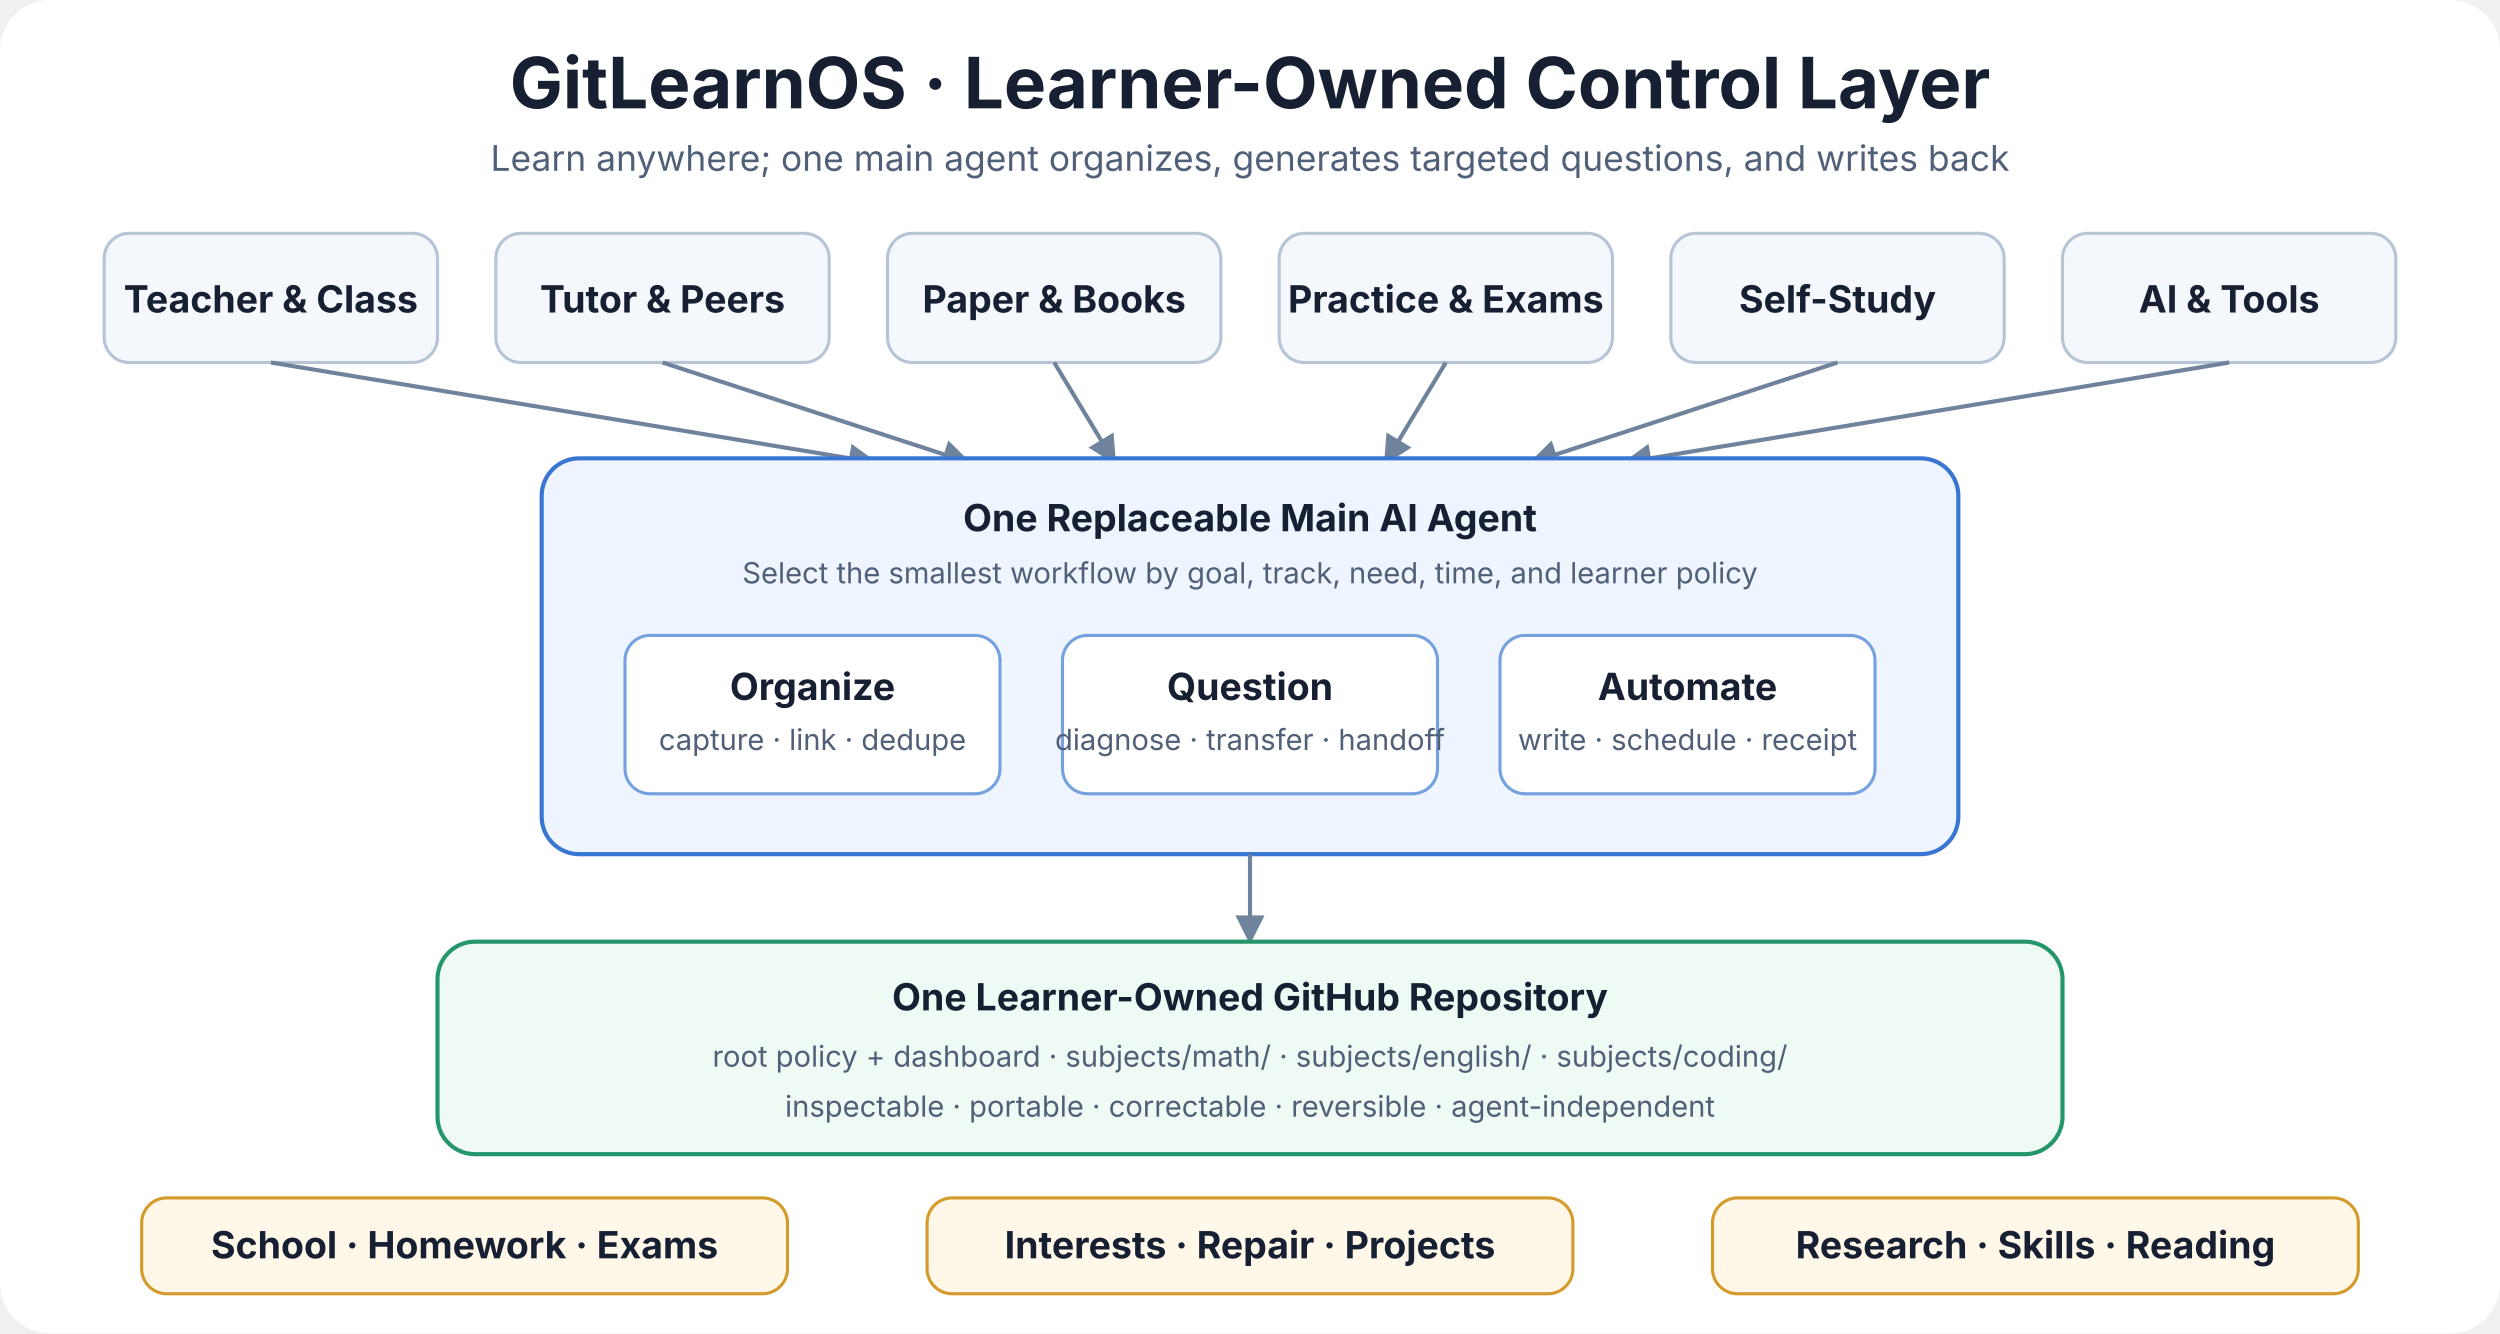
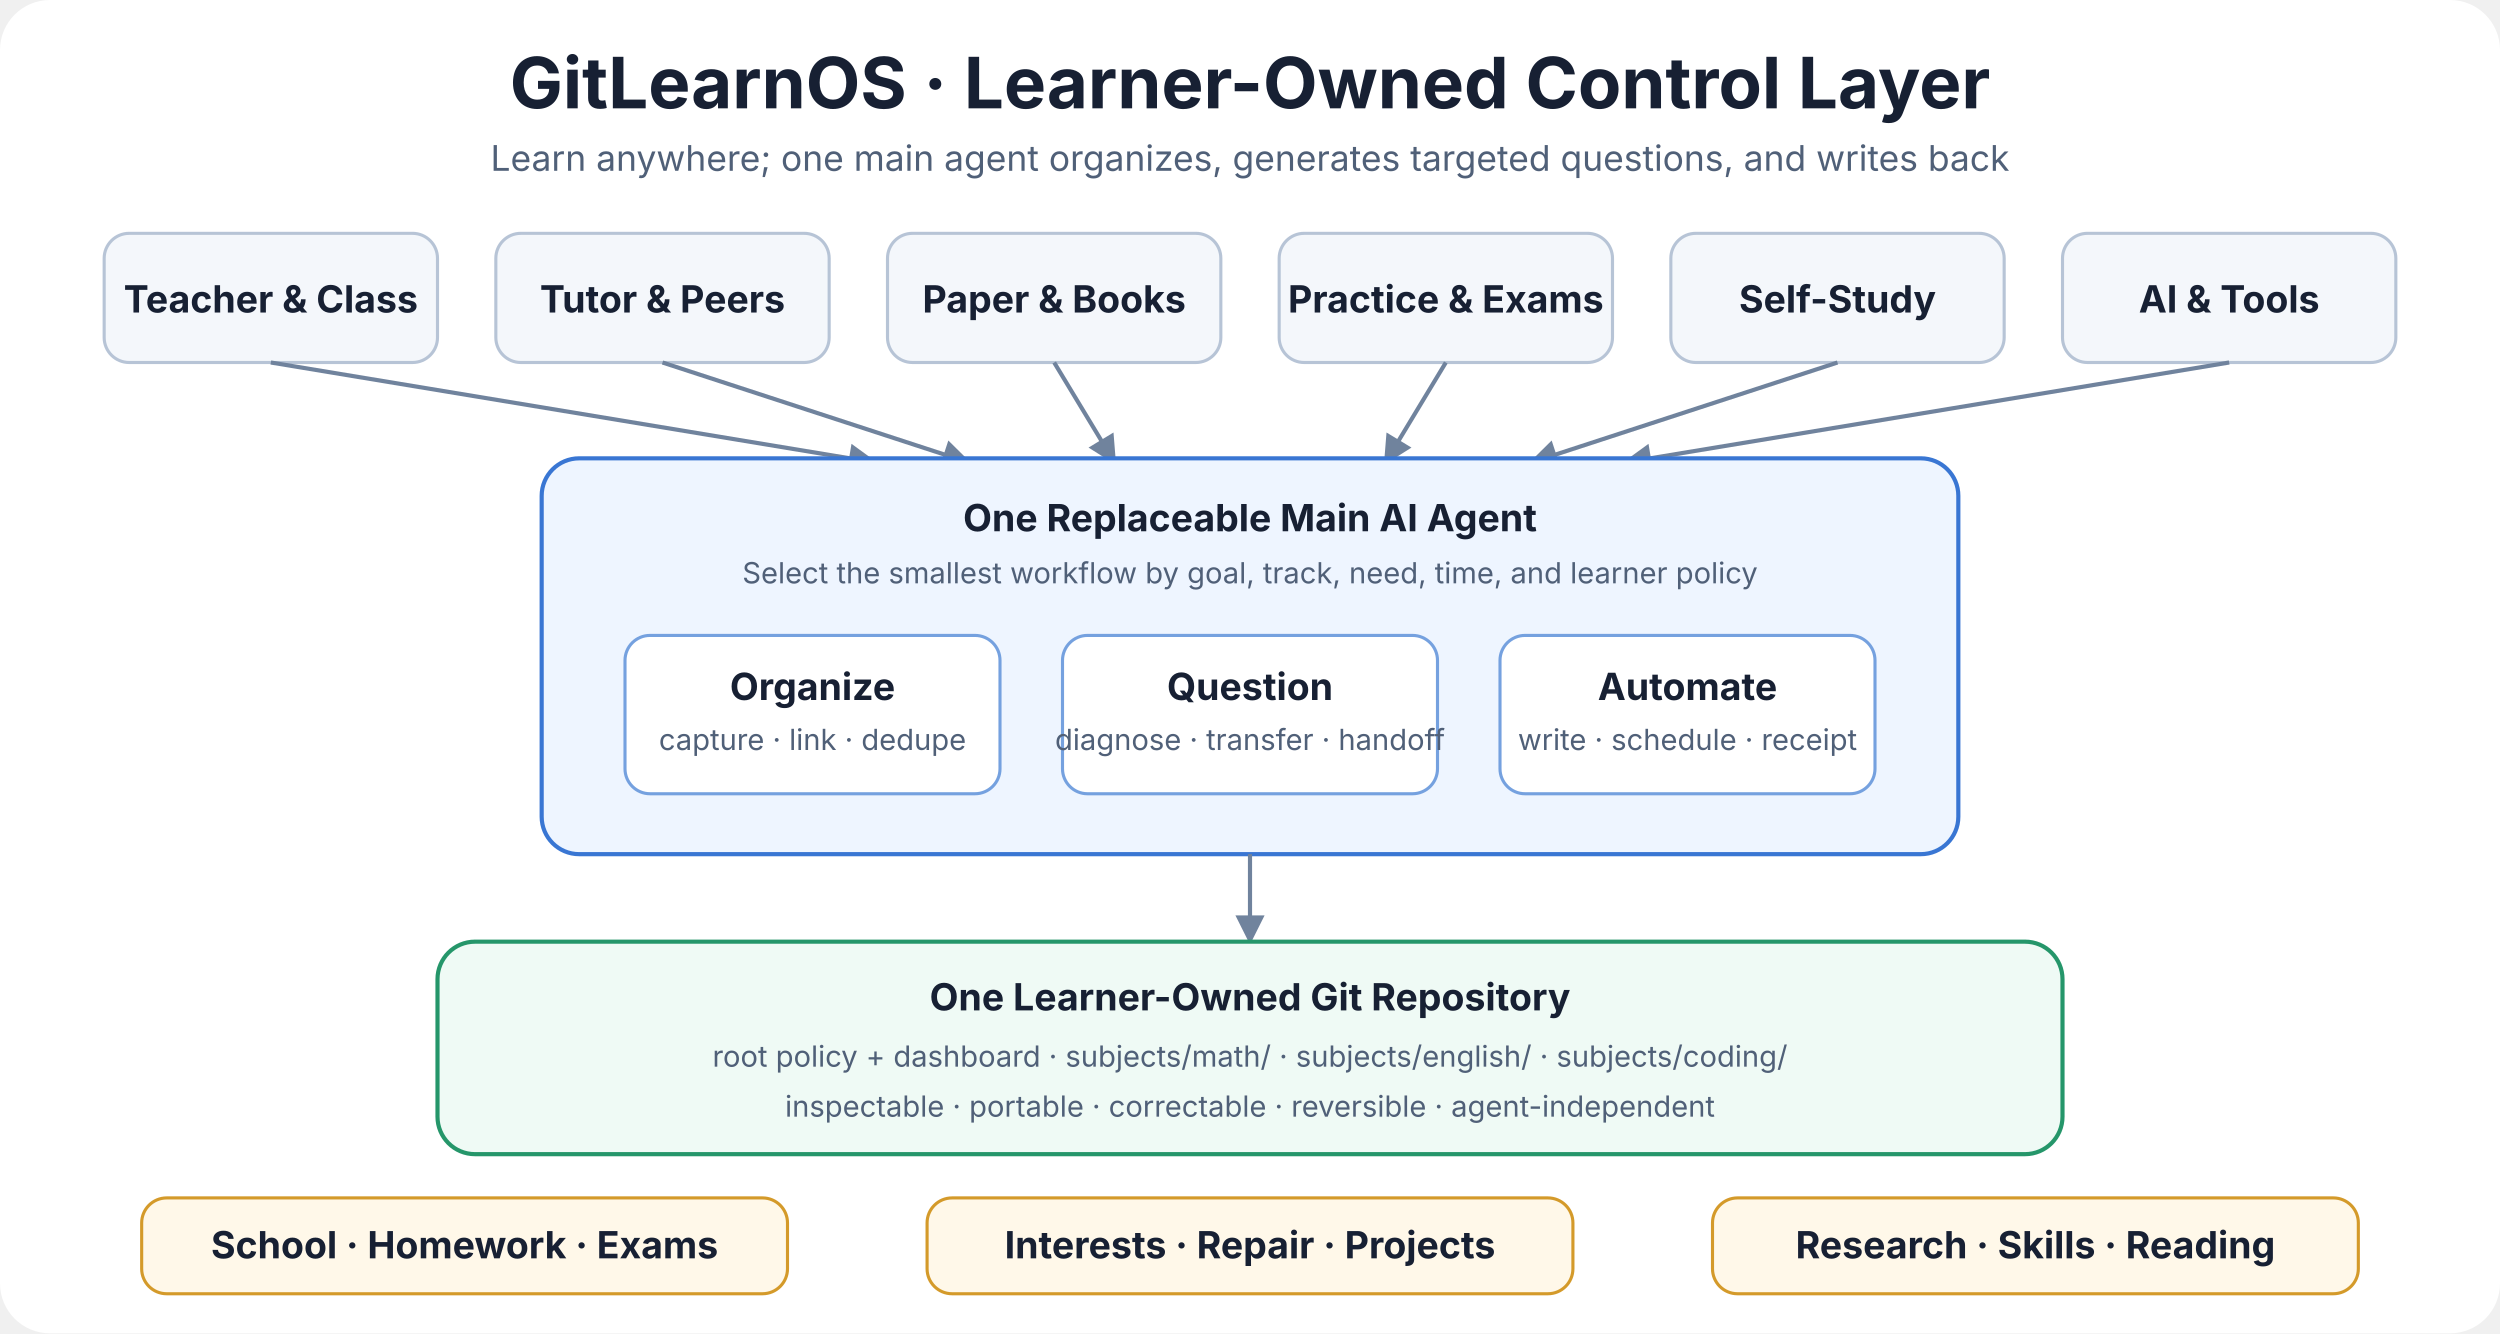
<svg xmlns="http://www.w3.org/2000/svg" width="1200" height="640" viewBox="0 0 1200 640" role="img" aria-labelledby="title desc">
  <defs>
    <style>
      text { font-family: Inter, Arial, sans-serif; fill: #172033; }
      .title { font-size: 34px; font-weight: 700; }
      .subtitle { font-size: 17px; fill: #506078; }
      .label { font-size: 18px; font-weight: 650; }
      .small { font-size: 14px; fill: #506078; }
      .input { fill: #f4f7fb; stroke: #b7c4d6; stroke-width: 1.5; }
      .core { fill: #eef5ff; stroke: #3976d3; stroke-width: 2; }
      .cap { fill: #ffffff; stroke: #75a1df; stroke-width: 1.5; }
      .repo { fill: #effaf5; stroke: #25966a; stroke-width: 2; }
      .track { fill: #fff8e9; stroke: #d49a2a; stroke-width: 1.5; }
      .arrow { stroke: #70839d; stroke-width: 2; fill: none; marker-end: url(#arrow); }
    </style>
    <marker id="arrow" viewBox="0 0 10 10" refX="9" refY="5" markerWidth="7" markerHeight="7" orient="auto-start-reverse">
      <path d="M 0 0 L 10 5 L 0 10 z" fill="#70839d" />
    </marker>
  </defs>
  <rect width="1200" height="640" rx="24" fill="#ffffff" />
  <text x="600" y="52" text-anchor="middle" class="title">GitLearnOS · Learner-Owned Control Layer</text>
  <text x="600" y="82" text-anchor="middle" class="subtitle">Learn anywhere; one main agent organizes, generates targeted questions, and writes back</text>
  <g>
    <rect x="50" y="112" width="160" height="62" rx="12" class="input" />
    <rect x="238" y="112" width="160" height="62" rx="12" class="input" />
    <rect x="426" y="112" width="160" height="62" rx="12" class="input" />
    <rect x="614" y="112" width="160" height="62" rx="12" class="input" />
    <rect x="802" y="112" width="160" height="62" rx="12" class="input" />
    <rect x="990" y="112" width="160" height="62" rx="12" class="input" />
    <text x="130" y="150" text-anchor="middle" class="label">Teacher &amp; Class</text>
    <text x="318" y="150" text-anchor="middle" class="label">Tutor &amp; Peers</text>
    <text x="506" y="150" text-anchor="middle" class="label">Paper &amp; Books</text>
    <text x="694" y="150" text-anchor="middle" class="label">Practice &amp; Exams</text>
    <text x="882" y="150" text-anchor="middle" class="label">Self-Study</text>
    <text x="1070" y="150" text-anchor="middle" class="label">AI &amp; Tools</text>
  </g>
  <path d="M130 174 L420 222" class="arrow" />
  <path d="M318 174 L465 222" class="arrow" />
  <path d="M506 174 L535 222" class="arrow" />
  <path d="M694 174 L665 222" class="arrow" />
  <path d="M882 174 L735 222" class="arrow" />
  <path d="M1070 174 L780 222" class="arrow" />
  <rect x="260" y="220" width="680" height="190" rx="18" class="core" />
  <text x="600" y="255" text-anchor="middle" class="label">One Replaceable Main AI Agent</text>
  <text x="600" y="280" text-anchor="middle" class="small">Select the smallest workflow by goal, track, need, time, and learner policy</text>
  <rect x="300" y="305" width="180" height="76" rx="12" class="cap" />
  <rect x="510" y="305" width="180" height="76" rx="12" class="cap" />
  <rect x="720" y="305" width="180" height="76" rx="12" class="cap" />
  <text x="390" y="336" text-anchor="middle" class="label">Organize</text>
  <text x="390" y="360" text-anchor="middle" class="small">capture · link · dedupe</text>
  <text x="600" y="336" text-anchor="middle" class="label">Question</text>
  <text x="600" y="360" text-anchor="middle" class="small">diagnose · transfer · handoff</text>
  <text x="810" y="336" text-anchor="middle" class="label">Automate</text>
  <text x="810" y="360" text-anchor="middle" class="small">write · schedule · receipt</text>
  <path d="M600 410 L600 452" class="arrow" />
  <rect x="210" y="452" width="780" height="102" rx="18" class="repo" />
-   <text x="600" y="485" text-anchor="middle" class="label">One Learner-Owned GitHub Repository</text>
+   <text x="600" y="485" text-anchor="middle" class="label">One Learner-Owned Git Repository</text>
  <text x="600" y="512" text-anchor="middle" class="small">root policy + dashboard · subjects/math/ · subjects/english/ · subjects/coding/</text>
  <text x="600" y="536" text-anchor="middle" class="small">inspectable · portable · correctable · reversible · agent-independent</text>
  <rect x="68" y="575" width="310" height="46" rx="12" class="track" />
  <rect x="445" y="575" width="310" height="46" rx="12" class="track" />
  <rect x="822" y="575" width="310" height="46" rx="12" class="track" />
  <text x="223" y="604" text-anchor="middle" class="label">School · Homework · Exams</text>
  <text x="600" y="604" text-anchor="middle" class="label">Interests · Repair · Projects</text>
  <text x="977" y="604" text-anchor="middle" class="label">Research · Skills · Reading</text>
</svg>
